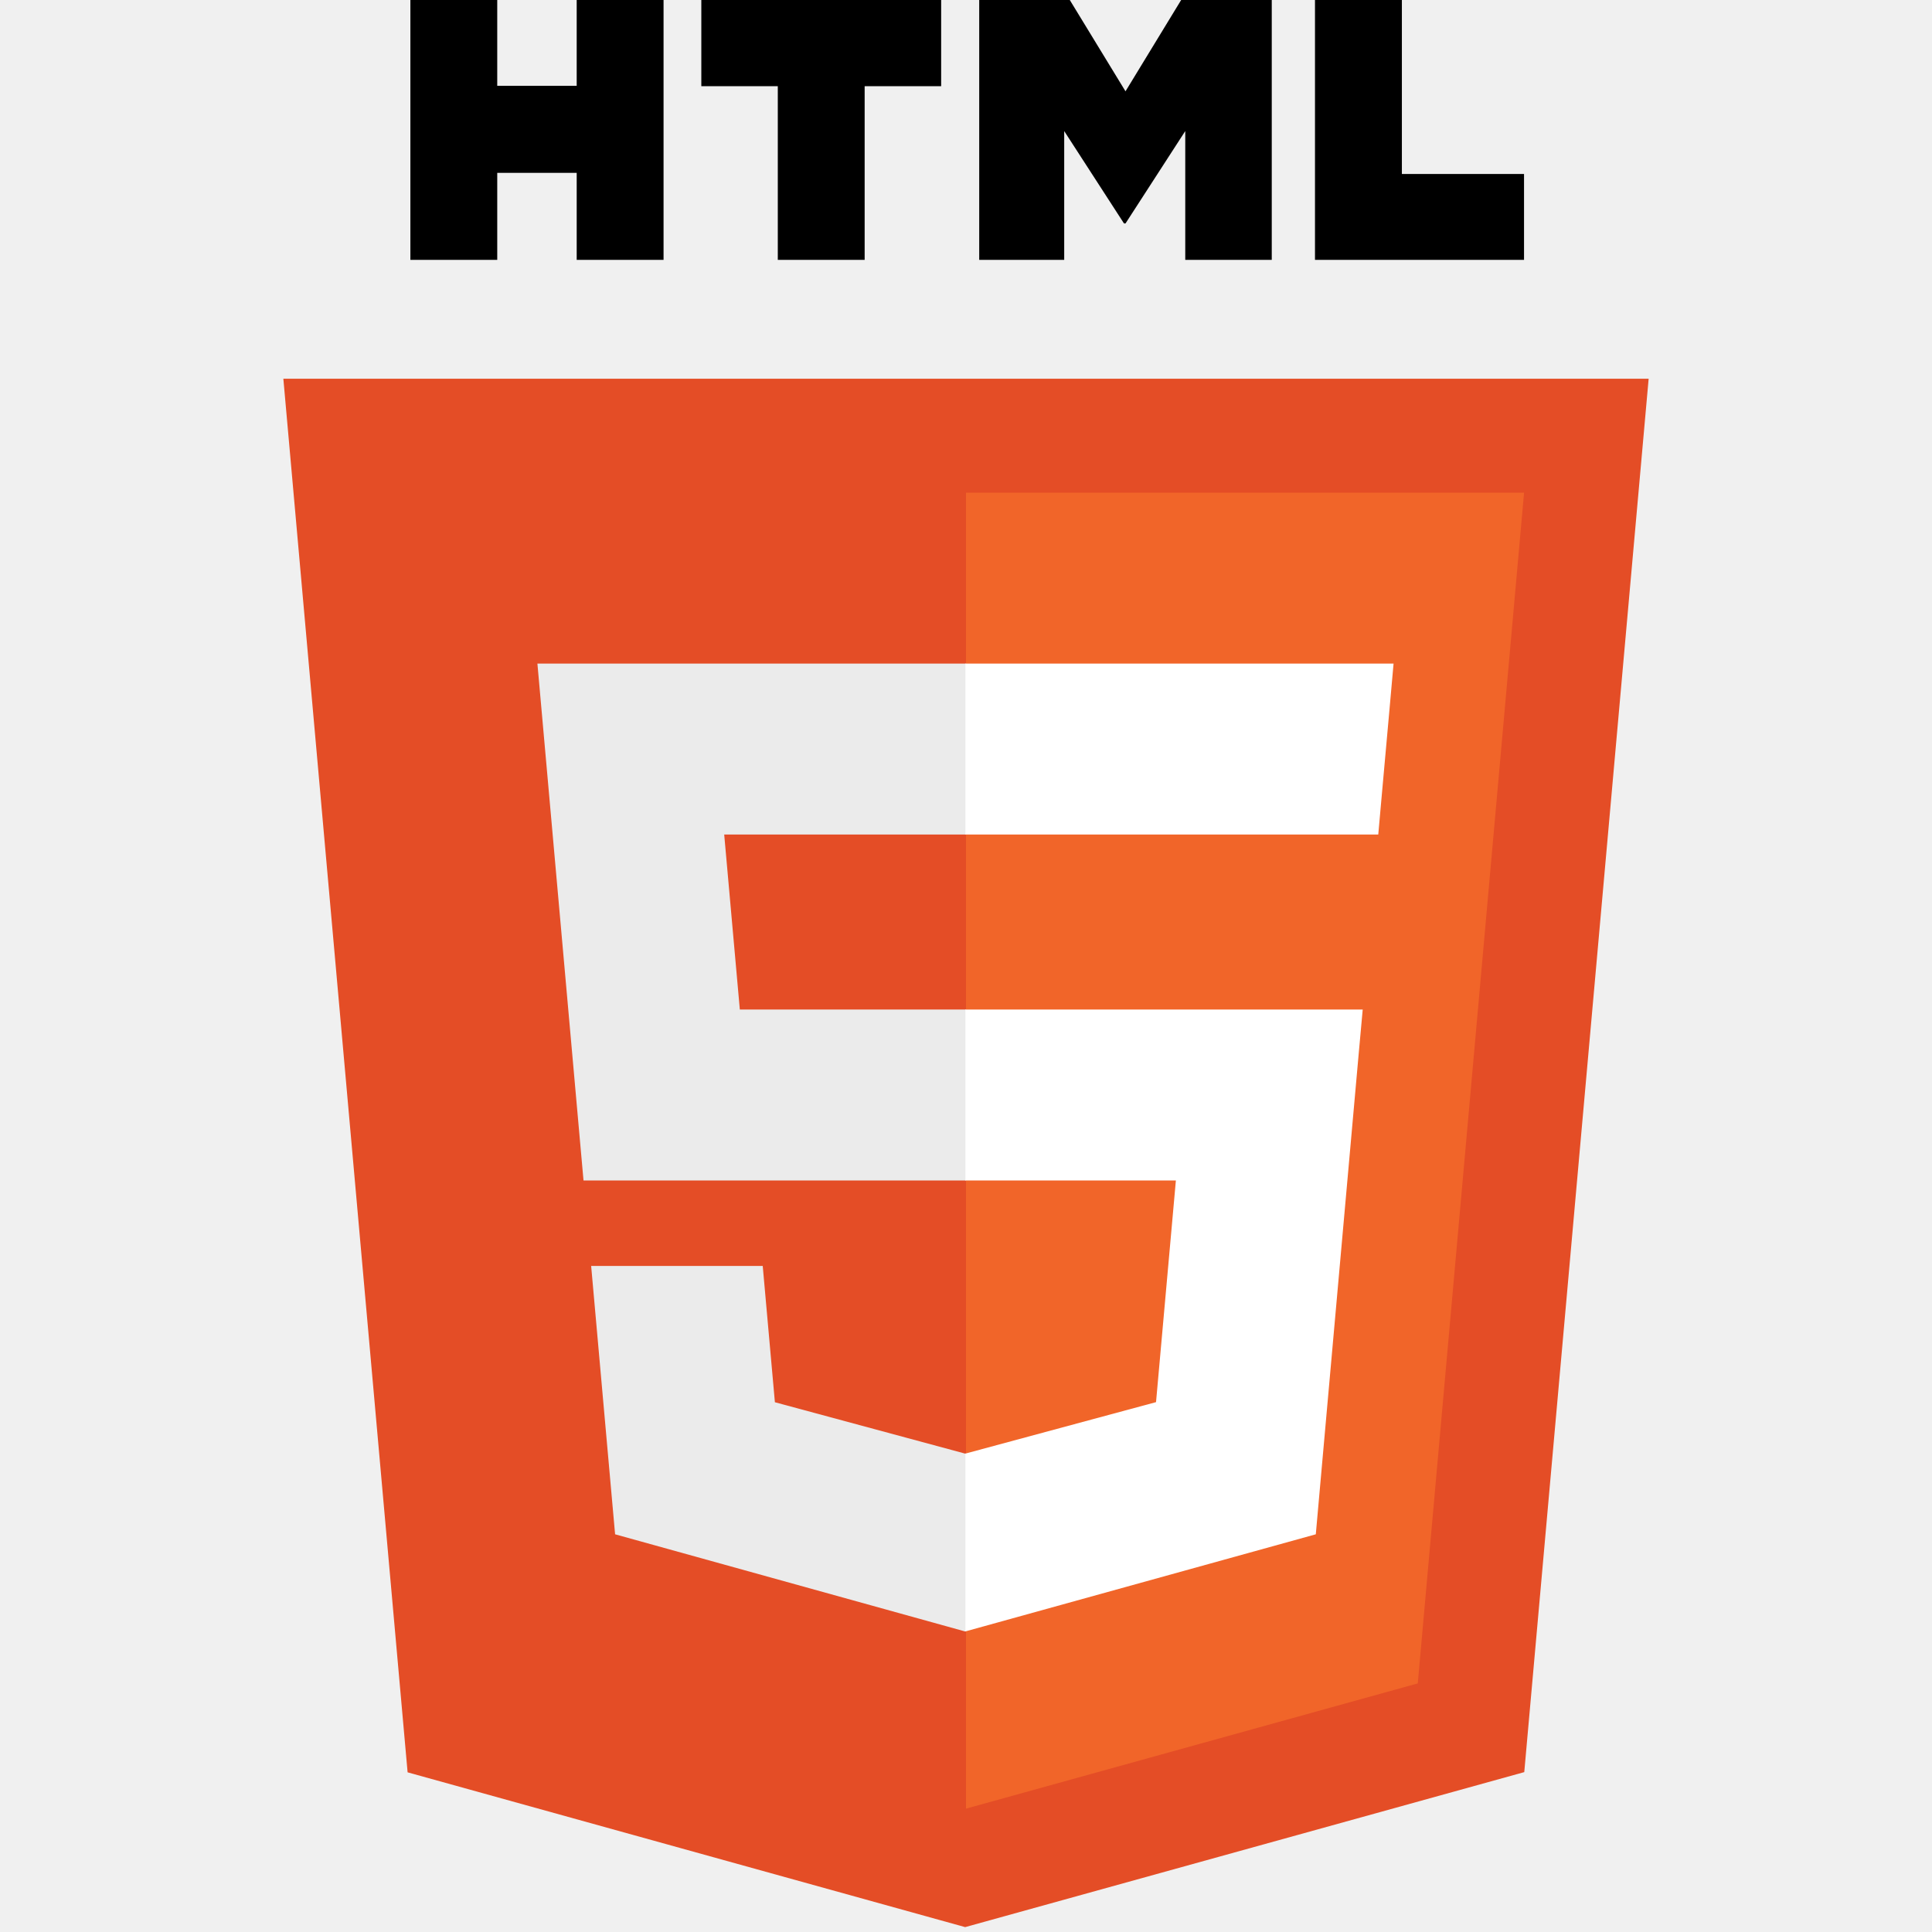
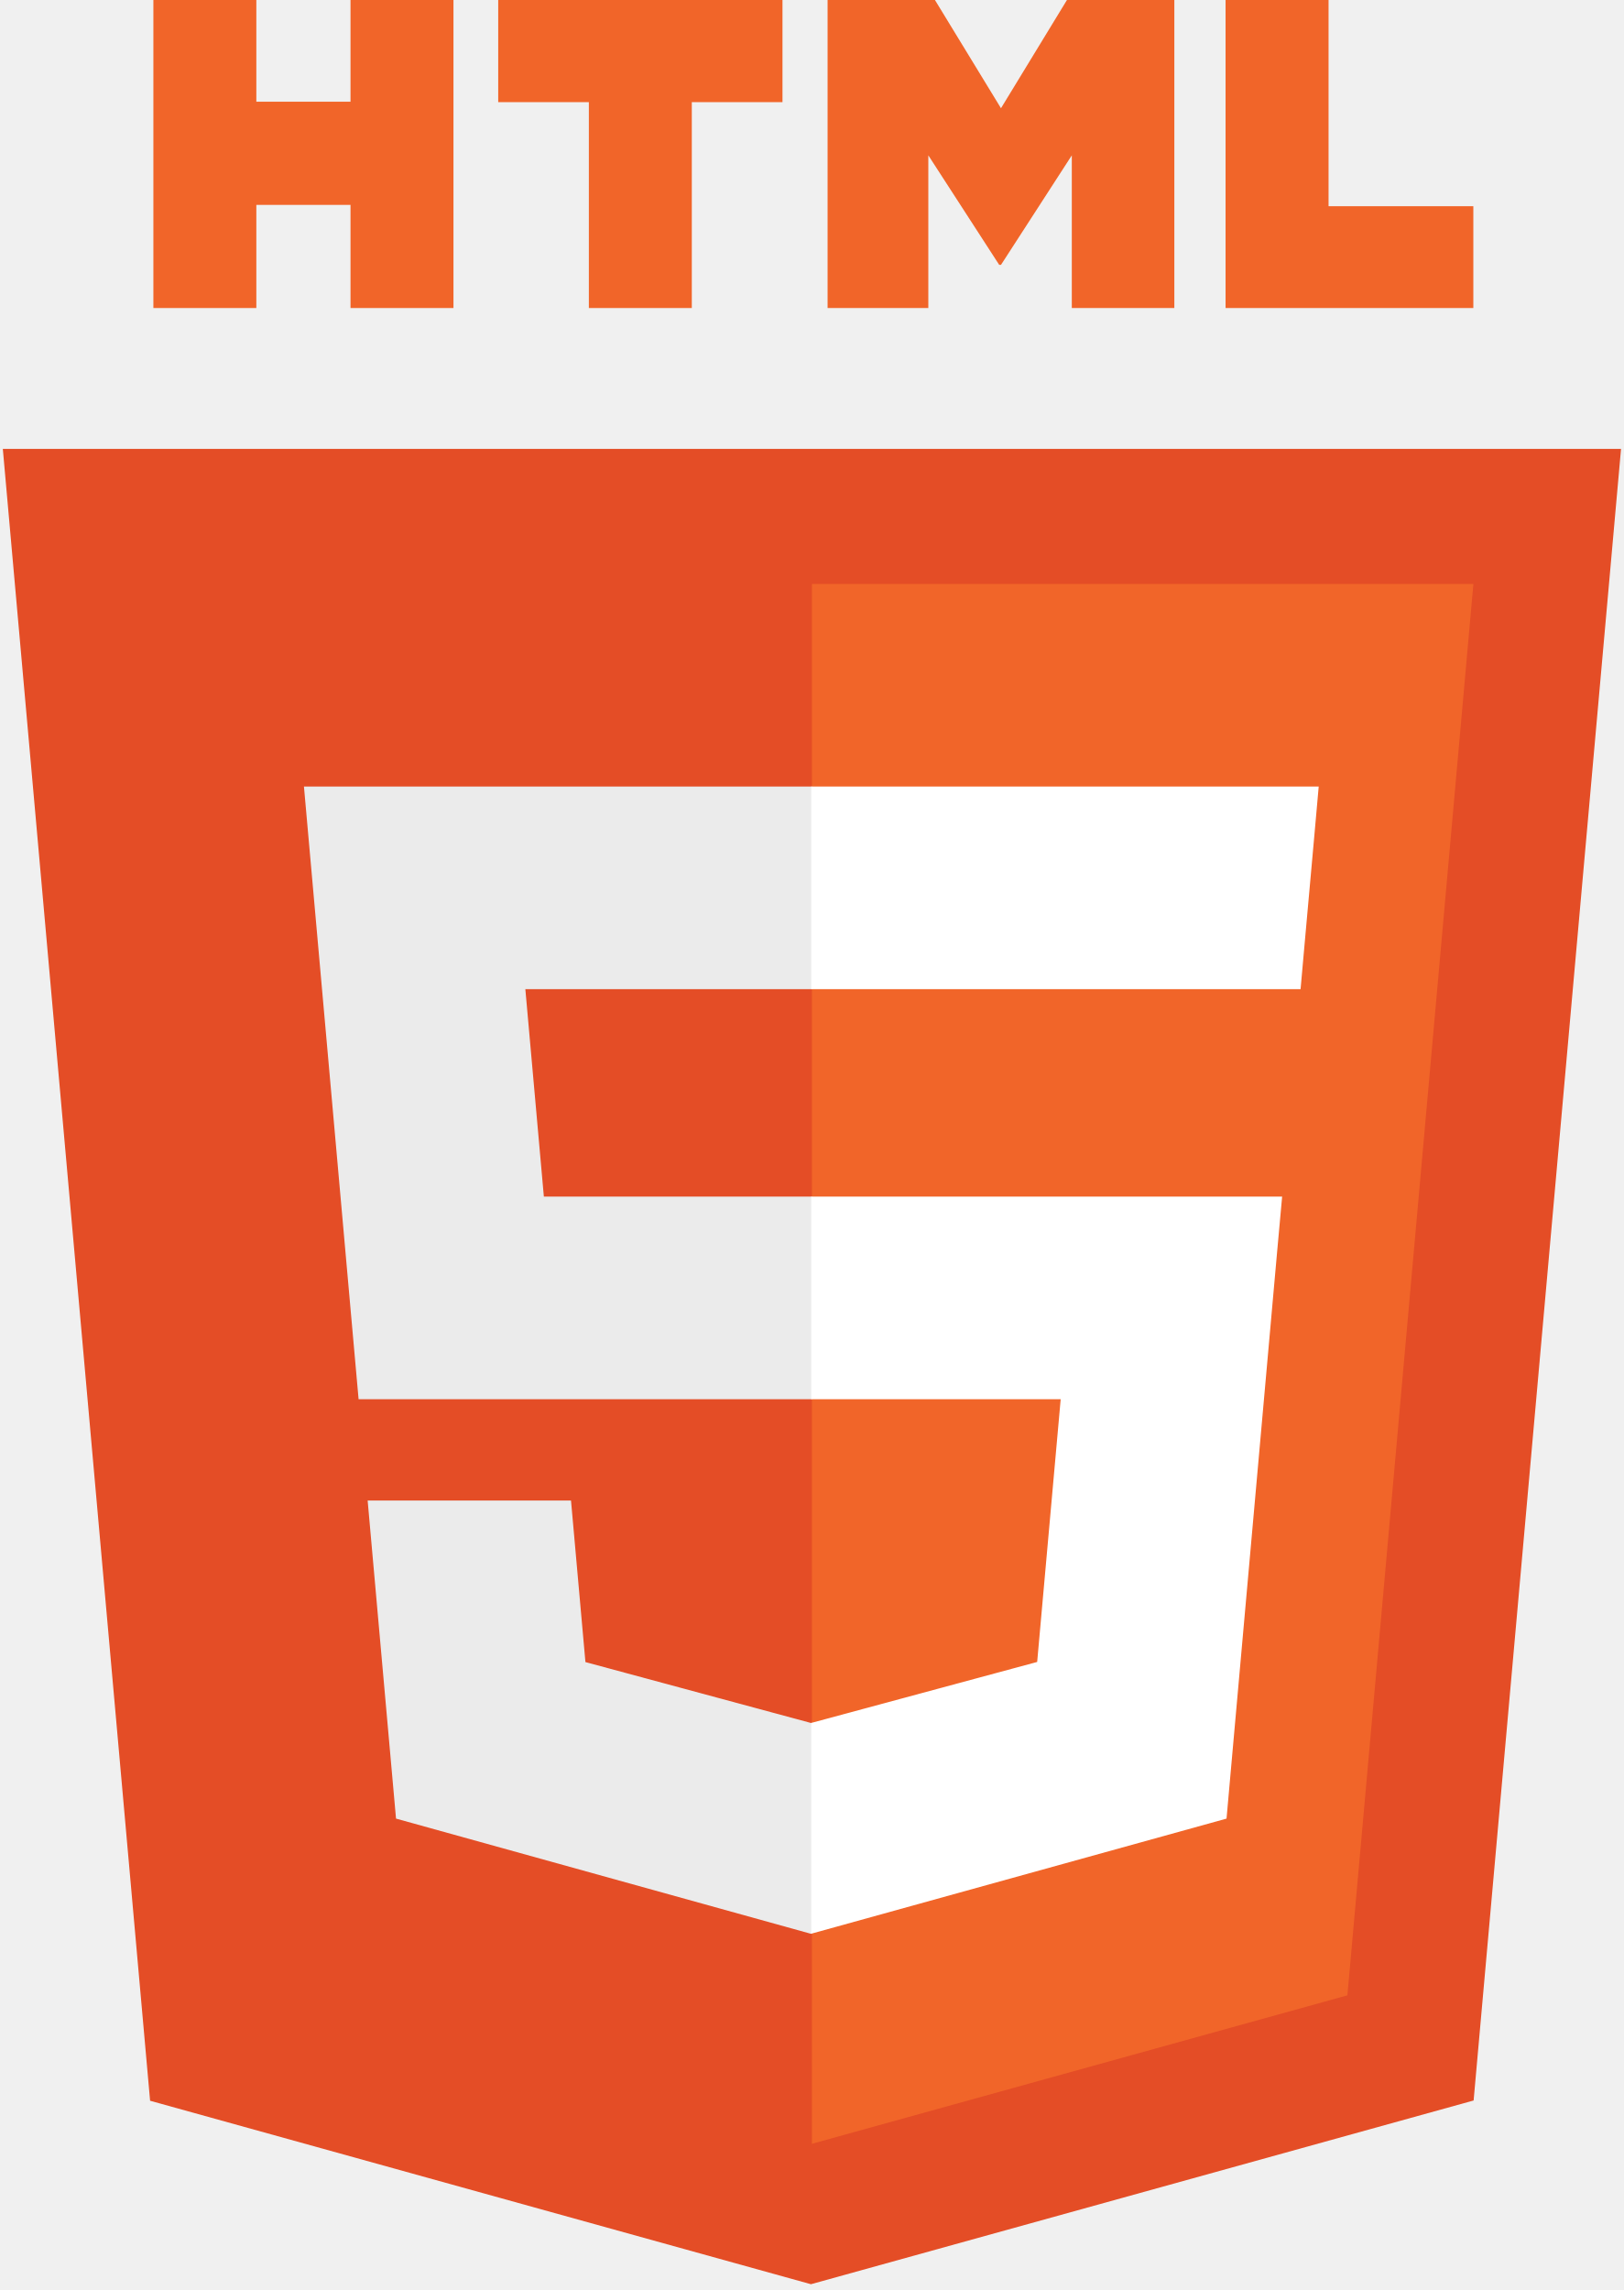
- <svg xmlns="http://www.w3.org/2000/svg" width="361px" height="361px" viewBox="-52.5 0 361 361" preserveAspectRatio="xMinYMin meet">
-   <path d="M255.555 70.766l-23.241 260.36-104.47 28.962-104.182-28.922L.445 70.766h255.11z" fill="#E44D26" />
-   <path d="M128 337.95l84.417-23.403 19.86-222.49H128V337.95z" fill="#F16529" />
-   <path d="M82.82 155.932H128v-31.937H47.917l.764 8.568 7.85 88.01H128v-31.937H85.739l-2.919-32.704zM90.018 236.542h-32.06l4.474 50.146 65.421 18.16.147-.04V271.58l-.14.037-35.568-9.604-2.274-25.471z" fill="#EBEBEB" />
-   <path d="M24.18 0h16.23v16.035h14.847V0h16.231v48.558h-16.23v-16.26H40.411v16.26h-16.23V0zM92.83 16.103H78.544V0h44.814v16.103h-14.295v32.455h-16.23V16.103h-.001zM130.47 0h16.923l10.41 17.062L168.203 0h16.93v48.558h-16.164V24.49l-11.166 17.265h-.28L146.35 24.49v24.068h-15.88V0zM193.21 0h16.235v32.508h22.824v16.05h-39.06V0z" />
-   <path d="M127.89 220.573h39.327l-3.708 41.42-35.62 9.614v33.226l65.473-18.145.48-5.396 7.506-84.08.779-8.576H127.89v31.937zM127.89 155.854v.078h77.143l.64-7.178 1.456-16.191.763-8.568H127.89v31.86z" fill="#FFF" />
+ <svg xmlns="http://www.w3.org/2000/svg" width="256px" height="361px" viewBox="0 0 256 361" version="1.1" preserveAspectRatio="xMidYMid">
+   <g>
+     <path d="M255.555,70.766 L232.314,331.125 L127.844,360.088 L23.662,331.166 L0.445,70.766 L255.555,70.766 L255.555,70.766 Z" fill="#E44D26" />
+     <path d="M128,337.95 L212.417,314.547 L232.278,92.057 L128,92.057 L128,337.95 L128,337.95 Z" fill="#F16529" />
+     <path d="M82.82,155.932 L128,155.932 L128,123.995 L47.917,123.995 L48.681,132.563 L56.531,220.573 L128,220.573 L128,188.636 L85.739,188.636 L82.82,155.932 L82.82,155.932 Z" fill="#EBEBEB" />
+     <path d="M90.018,236.542 L57.958,236.542 L62.432,286.688 L127.853,304.849 L128,304.808 L128,271.58 L127.86,271.617 L92.292,262.013 L90.018,236.542 L90.018,236.542 Z" fill="#EBEBEB" />
+     <path d="M24.181,0 L40.411,0 L40.411,16.035 L55.257,16.035 L55.257,0 L71.488,0 L71.488,48.558 L55.258,48.558 L55.258,32.298 L40.411,32.298 L40.411,48.558 L24.181,48.558 L24.181,0 L24.181,0 L24.181,0 Z" fill="#f16529" />
+     <path d="M92.831,16.103 L78.543,16.103 L78.543,0 L123.357,0 L123.357,16.103 L109.062,16.103 L109.062,48.558 L92.832,48.558 L92.832,16.103 L92.831,16.103 L92.831,16.103 Z" fill="#f16529" />
+     <path d="M130.469,0 L147.393,0 L157.803,17.062 L168.203,0 L185.132,0 L185.132,48.558 L168.969,48.558 L168.969,24.49 L157.803,41.755 L157.524,41.755 L146.35,24.49 L146.35,48.558 L130.469,48.558 L130.469,0 L130.469,0 Z" fill="#f16529" />
+     <path d="M193.21,0 L209.445,0 L209.445,32.508 L232.269,32.508 L232.269,48.558 L193.21,48.558 L193.21,0 L193.21,0 Z" fill="#f16529" />
+     <path d="M127.89,220.573 L167.217,220.573 L163.509,261.993 L127.89,271.607 L127.89,304.833 L193.362,286.688 L193.843,281.292 L201.348,197.212 L202.127,188.636 L127.89,188.636 L127.89,220.573 L127.89,220.573 Z" fill="#FFFFFF" />
+     <path d="M127.89,155.854 L127.89,155.932 L205.033,155.932 L205.673,148.754 L207.129,132.563 L207.892,123.995 L127.89,123.995 L127.89,155.854 L127.89,155.854 Z" fill="#FFFFFF" />
+   </g>
</svg>
